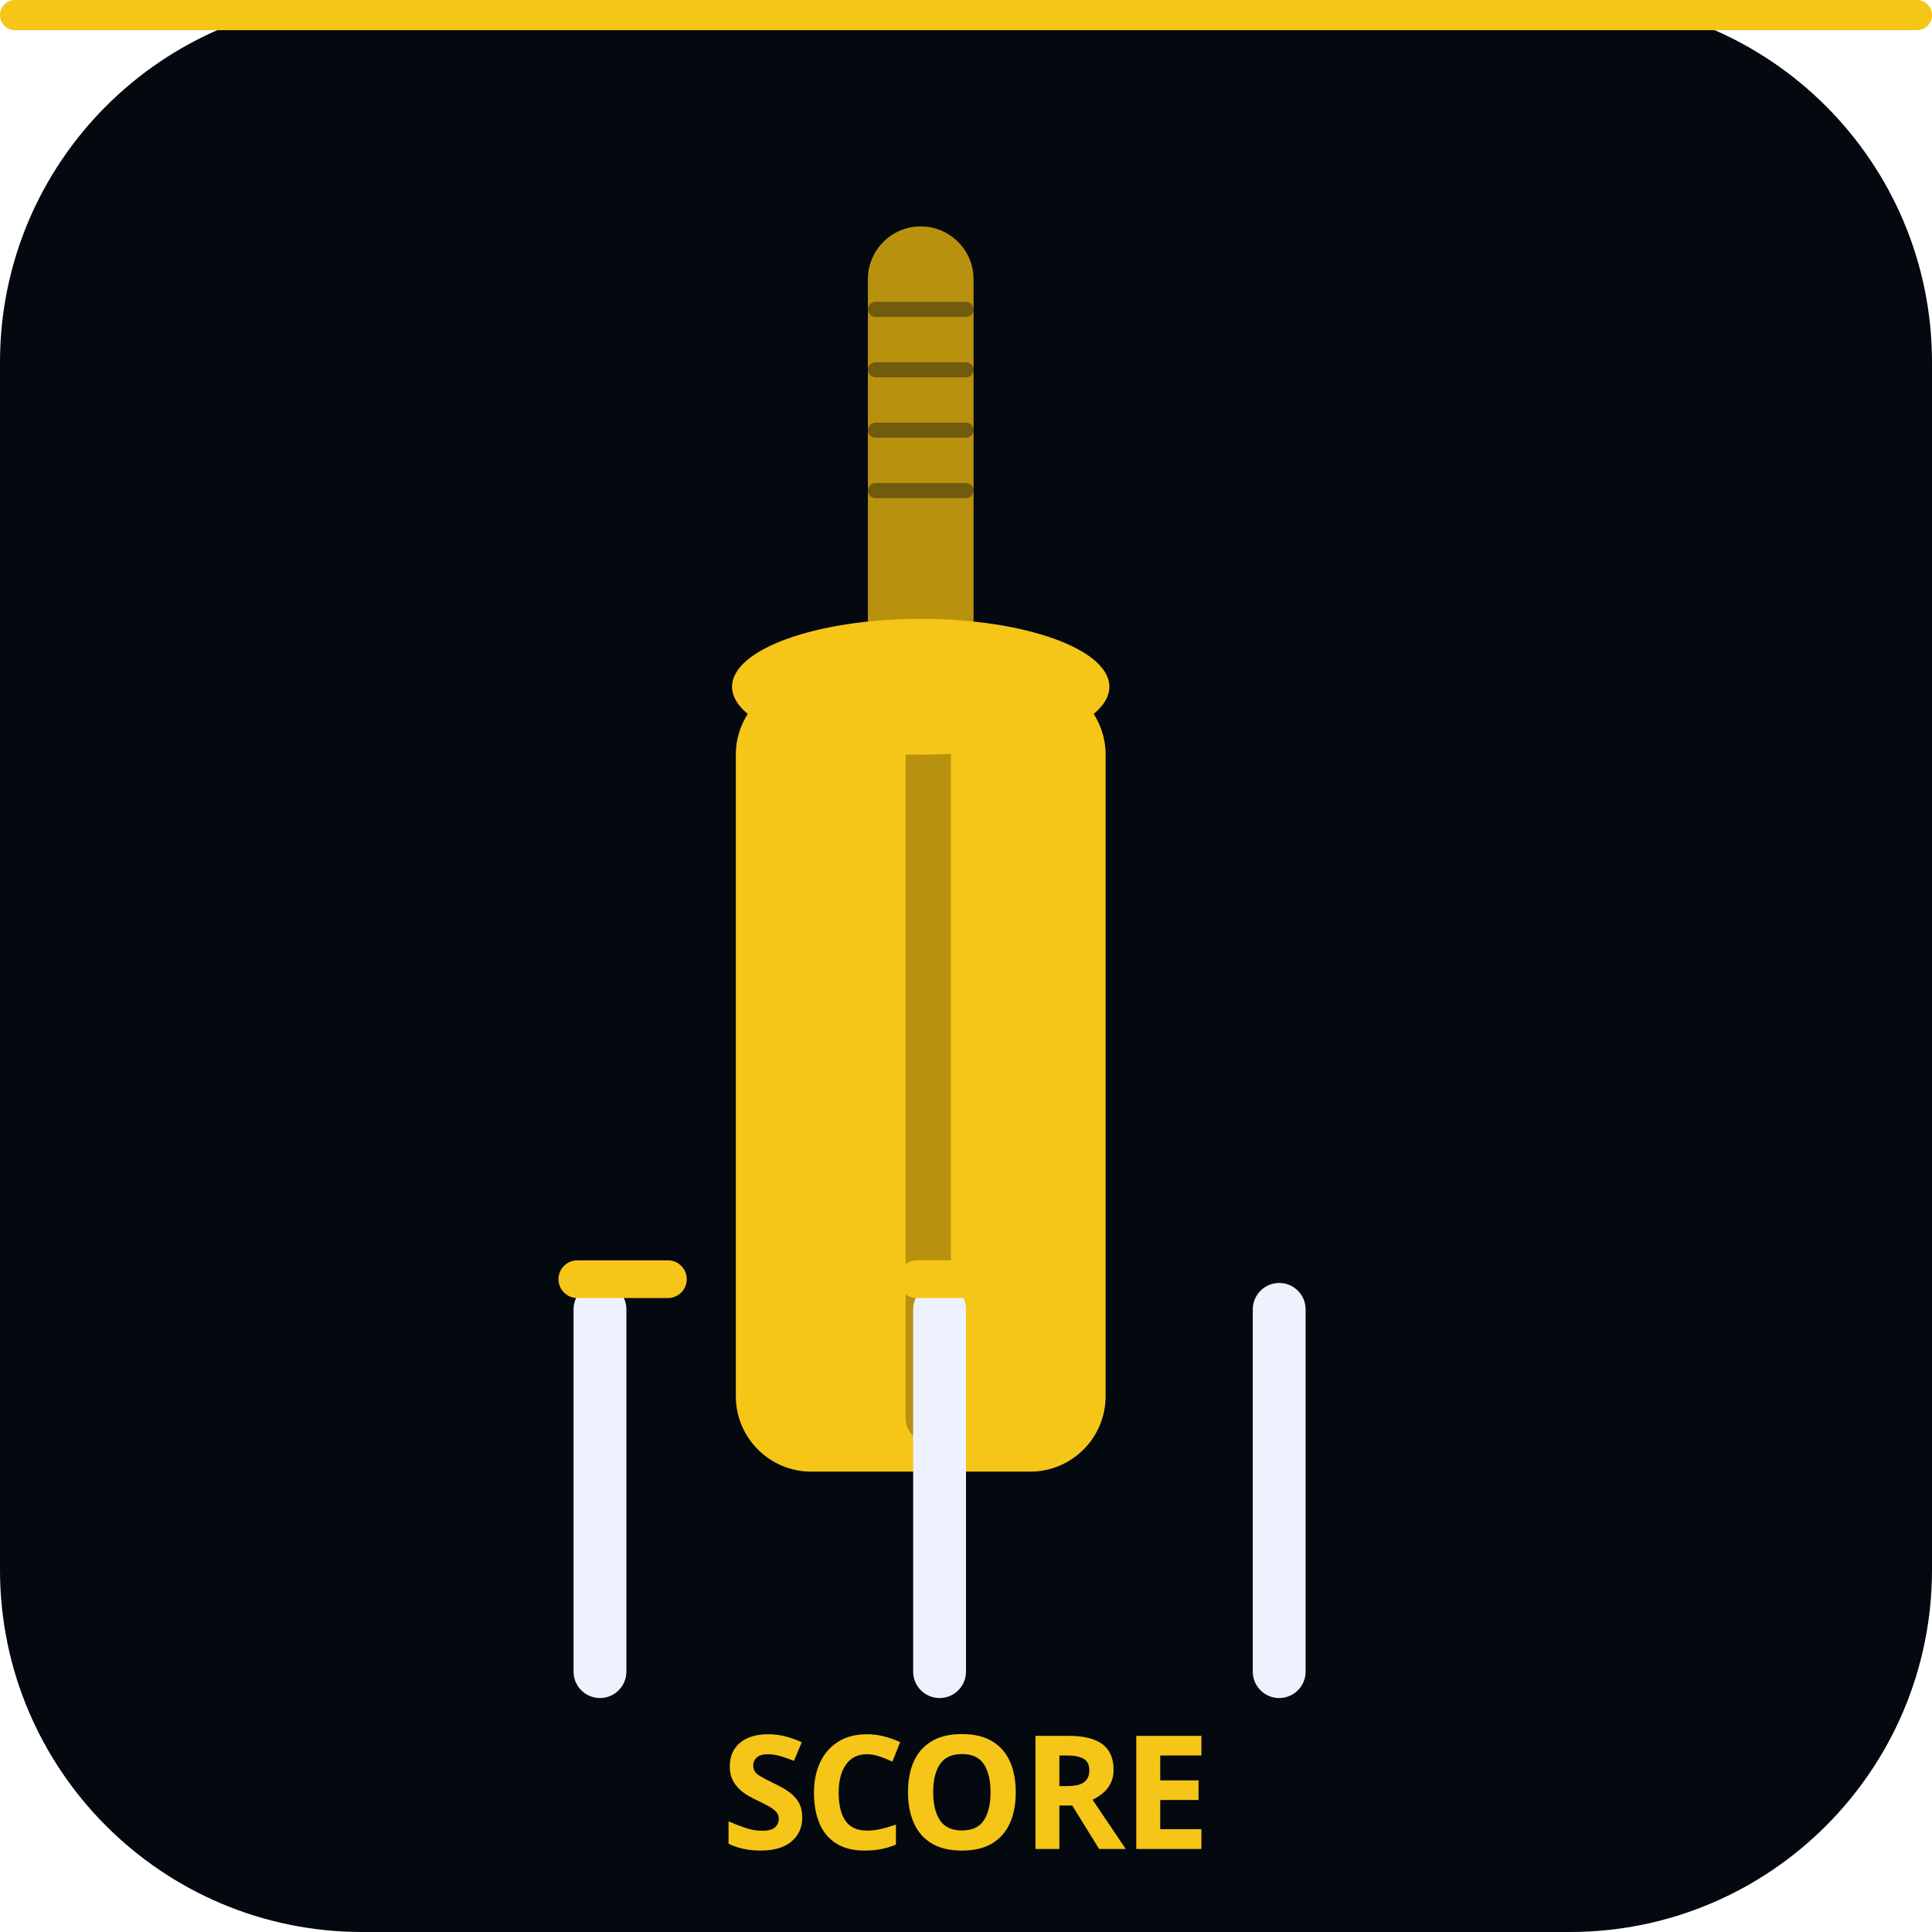
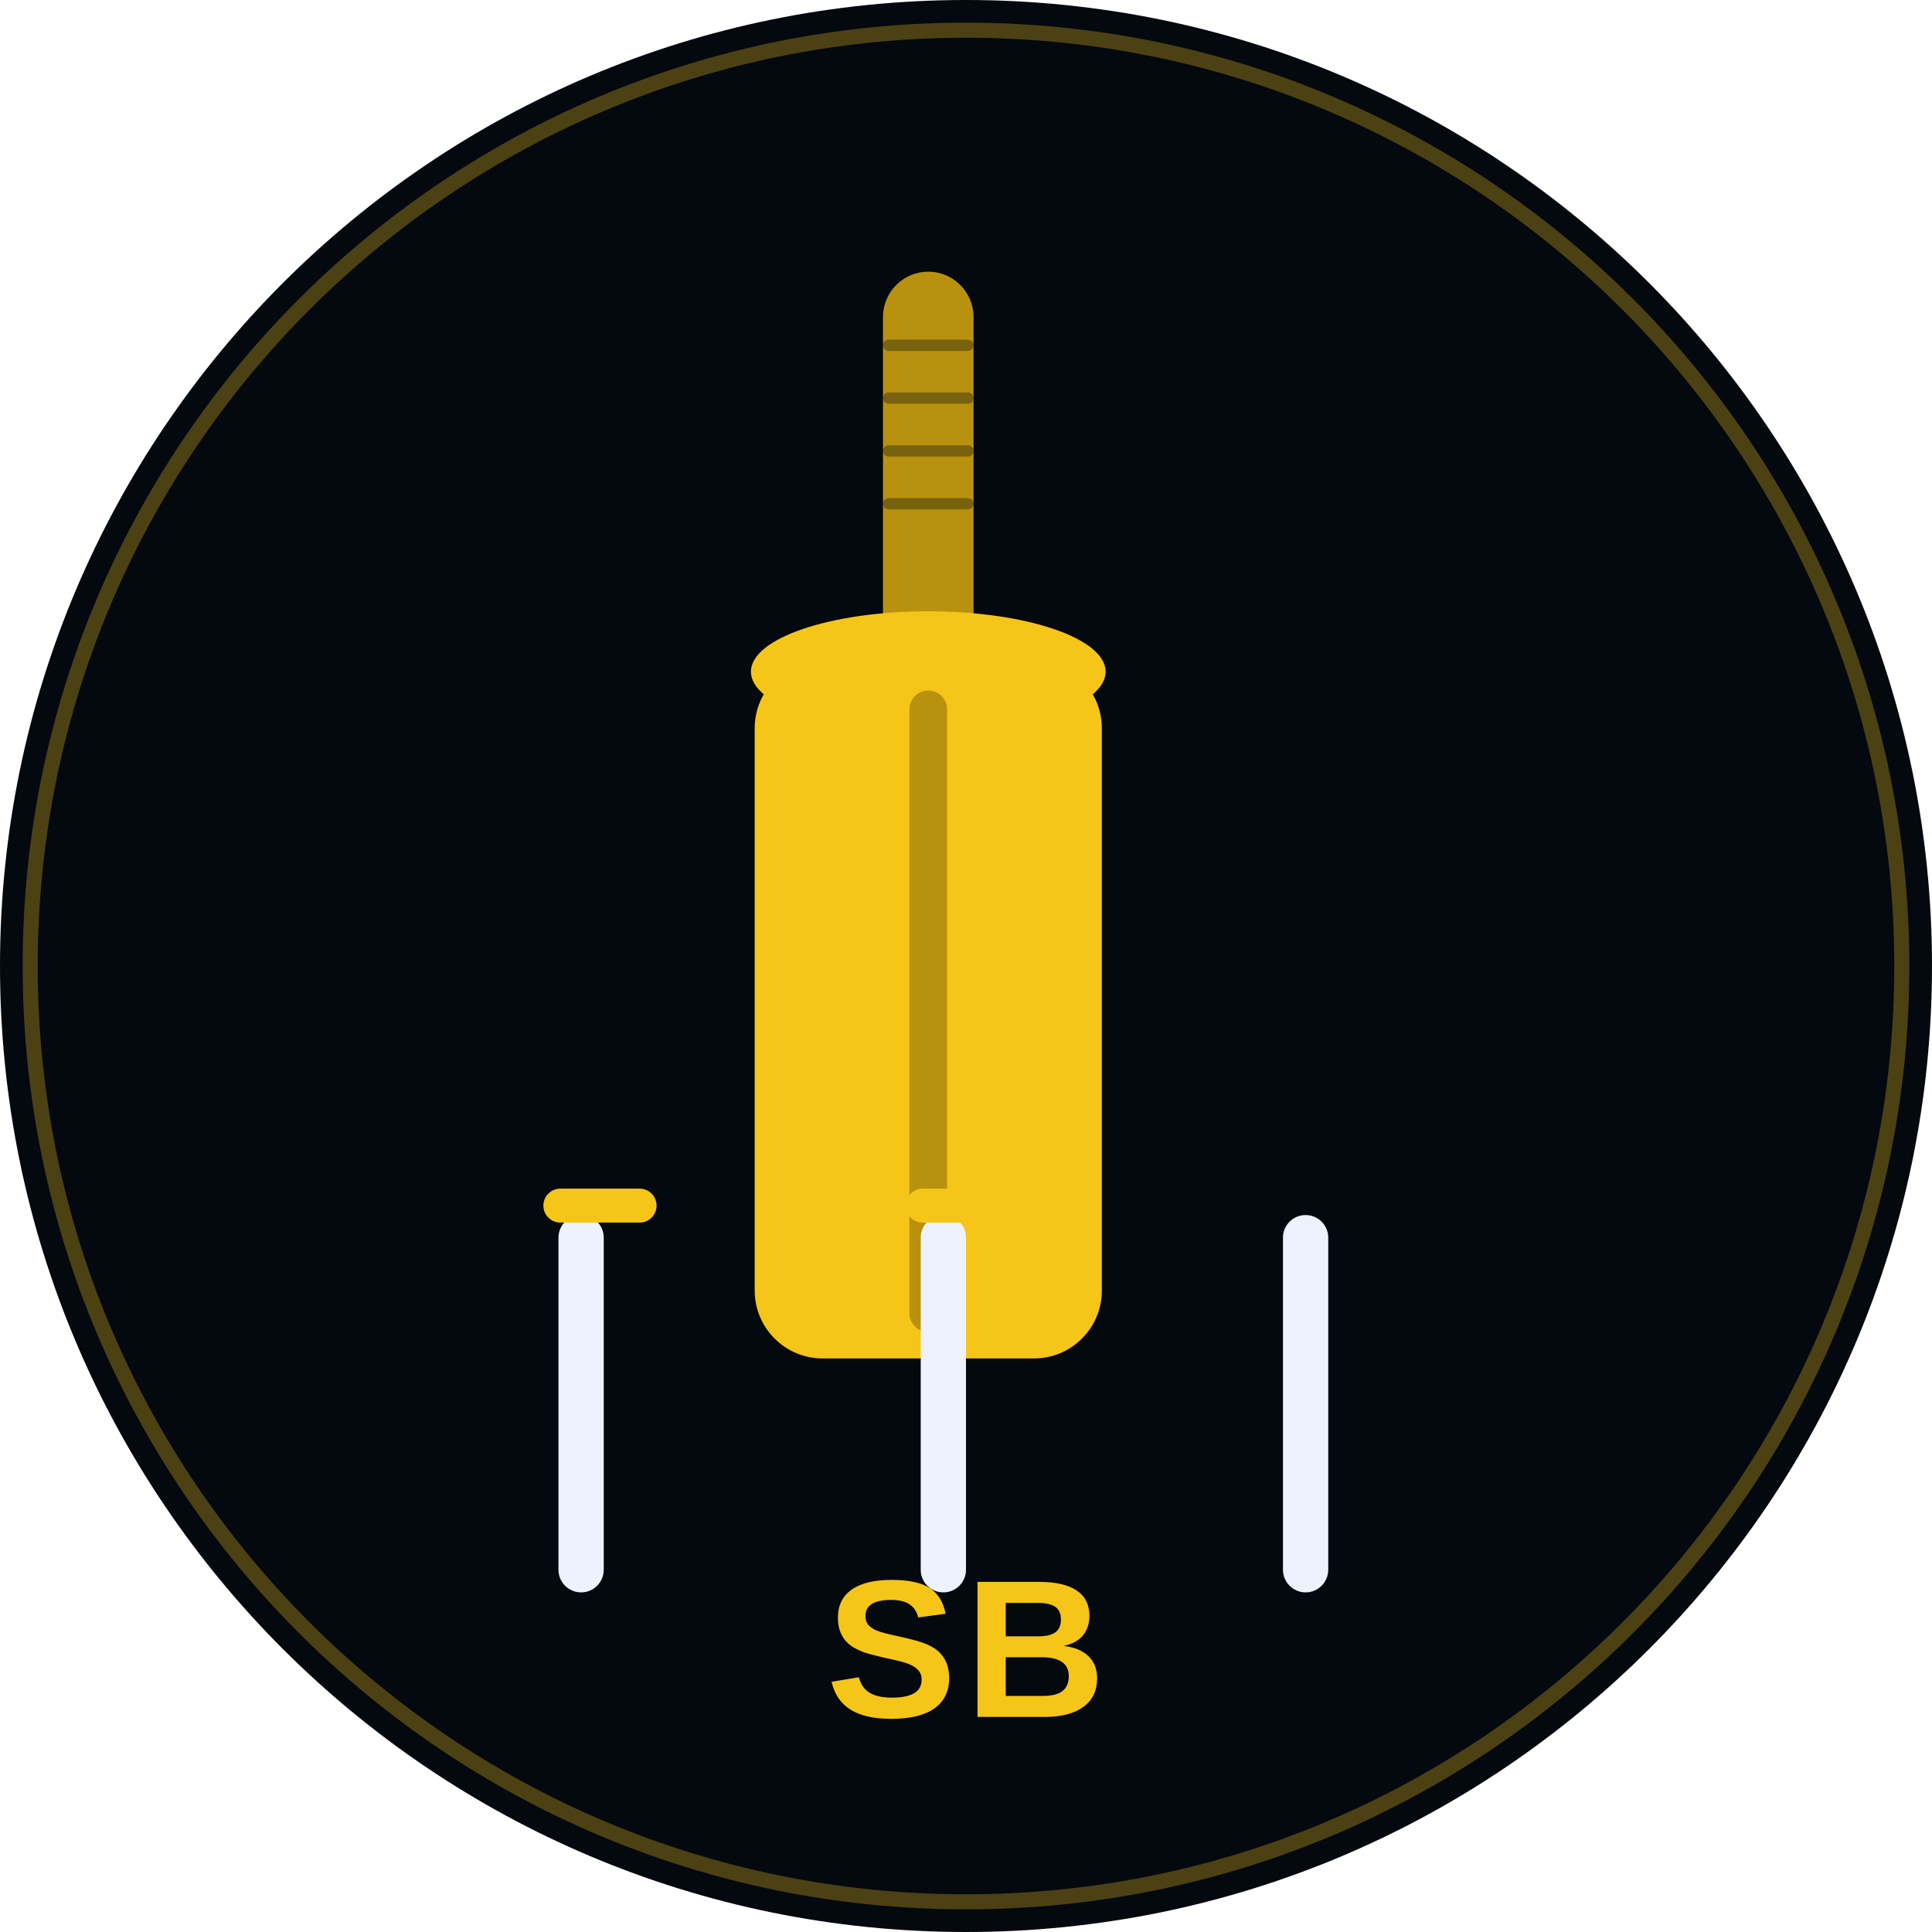
<svg xmlns="http://www.w3.org/2000/svg" viewBox="0 0 512 512">
-   <rect width="512" height="512" rx="96" fill="#04080f" />
-   <rect x="0" y="0" width="512" height="8" rx="4" fill="#f5c518" />
-   <rect x="230" y="60" width="28" height="130" rx="14" fill="#b8920e" />
-   <rect x="230" y="80" width="28" height="4" rx="2" fill="#04080f" opacity="0.4" />
-   <rect x="230" y="96" width="28" height="4" rx="2" fill="#04080f" opacity="0.4" />
-   <rect x="230" y="112" width="28" height="4" rx="2" fill="#04080f" opacity="0.4" />
-   <rect x="230" y="128" width="28" height="4" rx="2" fill="#04080f" opacity="0.4" />
-   <rect x="195" y="180" width="98" height="210" rx="20" fill="#f5c518" />
-   <rect x="240" y="188" width="12" height="194" rx="6" fill="#b8920e" />
-   <ellipse cx="244" cy="182" rx="50" ry="18" fill="#f5c518" />
-   <rect x="152" y="340" width="14" height="110" rx="7" fill="#eef2ff" />
-   <rect x="242" y="340" width="14" height="110" rx="7" fill="#eef2ff" />
-   <rect x="332" y="340" width="14" height="110" rx="7" fill="#eef2ff" />
-   <rect x="148" y="334" width="34" height="10" rx="5" fill="#f5c518" />
-   <rect x="238" y="334" width="34" height="10" rx="5" fill="#f5c518" />
-   <text x="256" y="490" font-family="Arial Black, sans-serif" font-size="42" font-weight="900" fill="#f5c518" text-anchor="middle" letter-spacing="-1">SCORE</text>
+   <circle cx="256" cy="256" r="256" fill="#04080f" />
+   <circle cx="256" cy="256" r="248" fill="none" stroke="#f5c518" stroke-width="4" opacity="0.3" />
+   <rect x="234" y="72" width="24" height="110" rx="12" fill="#b8920e" />
+   <rect x="234" y="90" width="24" height="3" rx="1.5" fill="#04080f" opacity="0.35" />
+   <rect x="234" y="104" width="24" height="3" rx="1.5" fill="#04080f" opacity="0.35" />
+   <rect x="234" y="118" width="24" height="3" rx="1.5" fill="#04080f" opacity="0.35" />
+   <rect x="234" y="132" width="24" height="3" rx="1.5" fill="#04080f" opacity="0.35" />
+   <rect x="200" y="175" width="92" height="185" rx="18" fill="#f5c518" />
+   <ellipse cx="246" cy="178" rx="47" ry="16" fill="#f5c518" />
+   <rect x="241" y="183" width="10" height="170" rx="5" fill="#b8920e" />
+   <rect x="148" y="322" width="12" height="100" rx="6" fill="#eef2ff" />
+   <rect x="244" y="322" width="12" height="100" rx="6" fill="#eef2ff" />
+   <rect x="340" y="322" width="12" height="100" rx="6" fill="#eef2ff" />
+   <rect x="144" y="315" width="30" height="9" rx="4.5" fill="#f5c518" />
+   <rect x="240" y="315" width="30" height="9" rx="4.5" fill="#f5c518" />
+   <text x="256" y="455" font-family="Arial Black, Arial, sans-serif" font-size="52" font-weight="900" fill="#f5c518" text-anchor="middle" letter-spacing="2">SB</text>
</svg>
